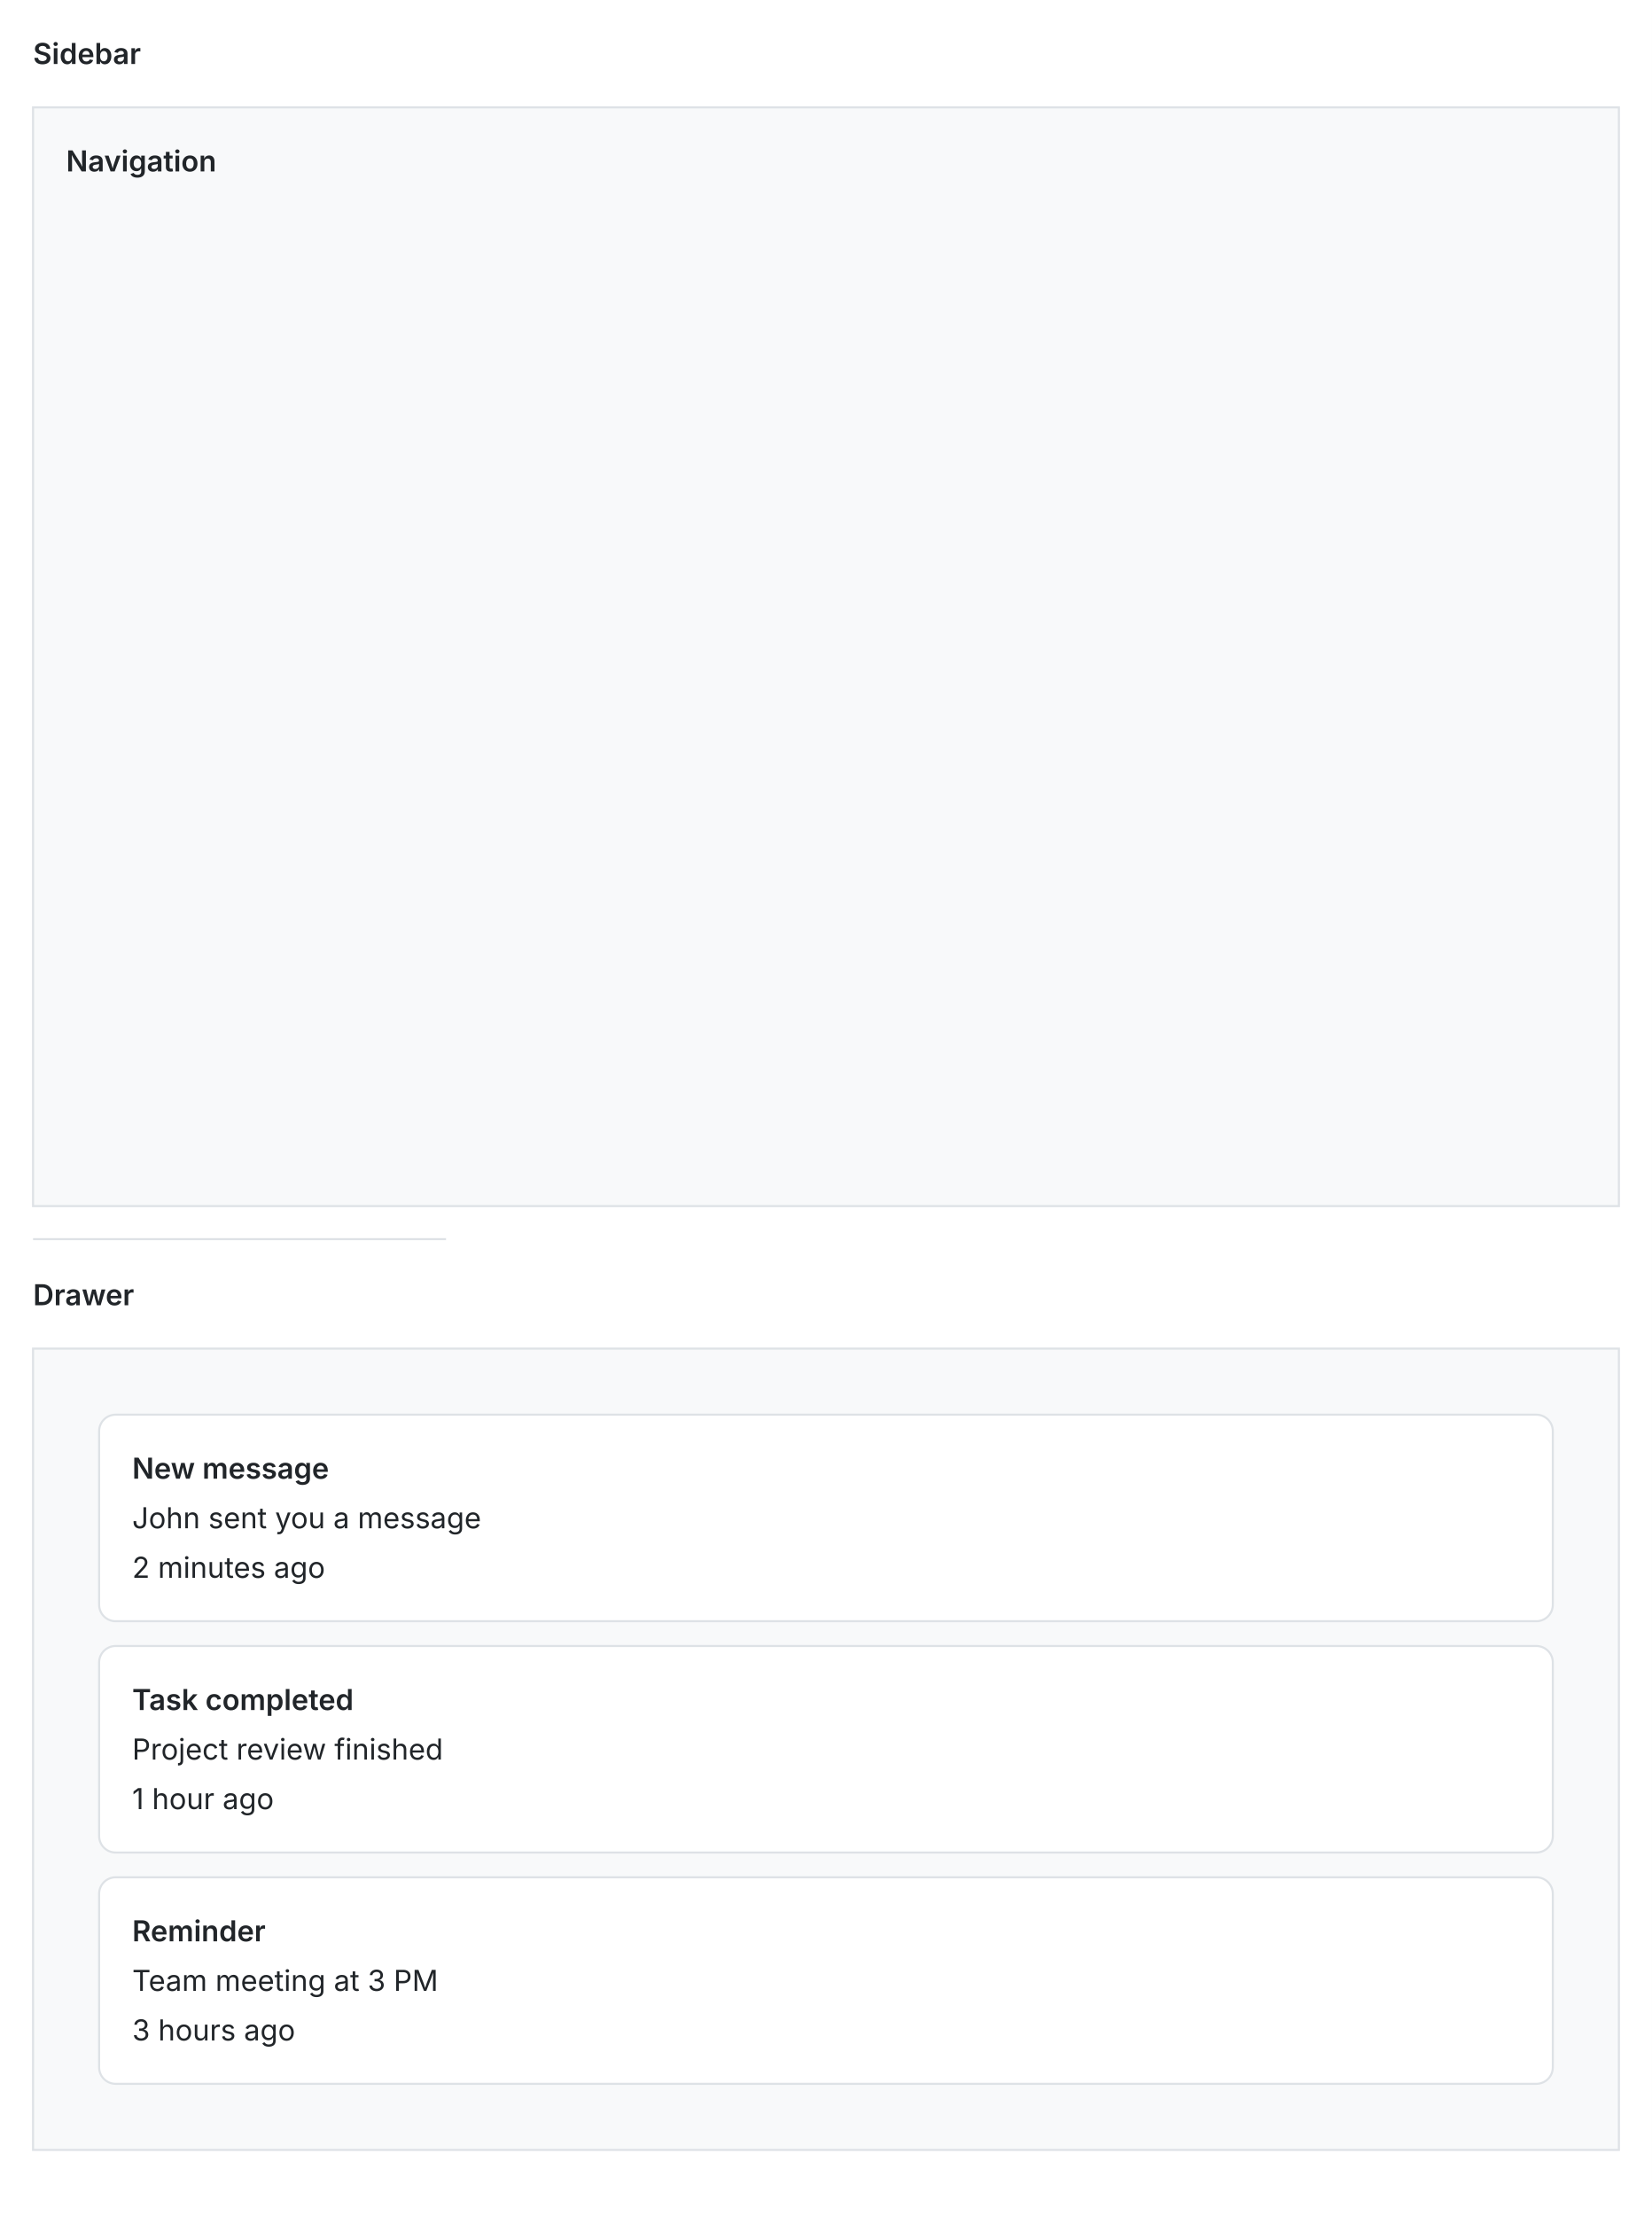
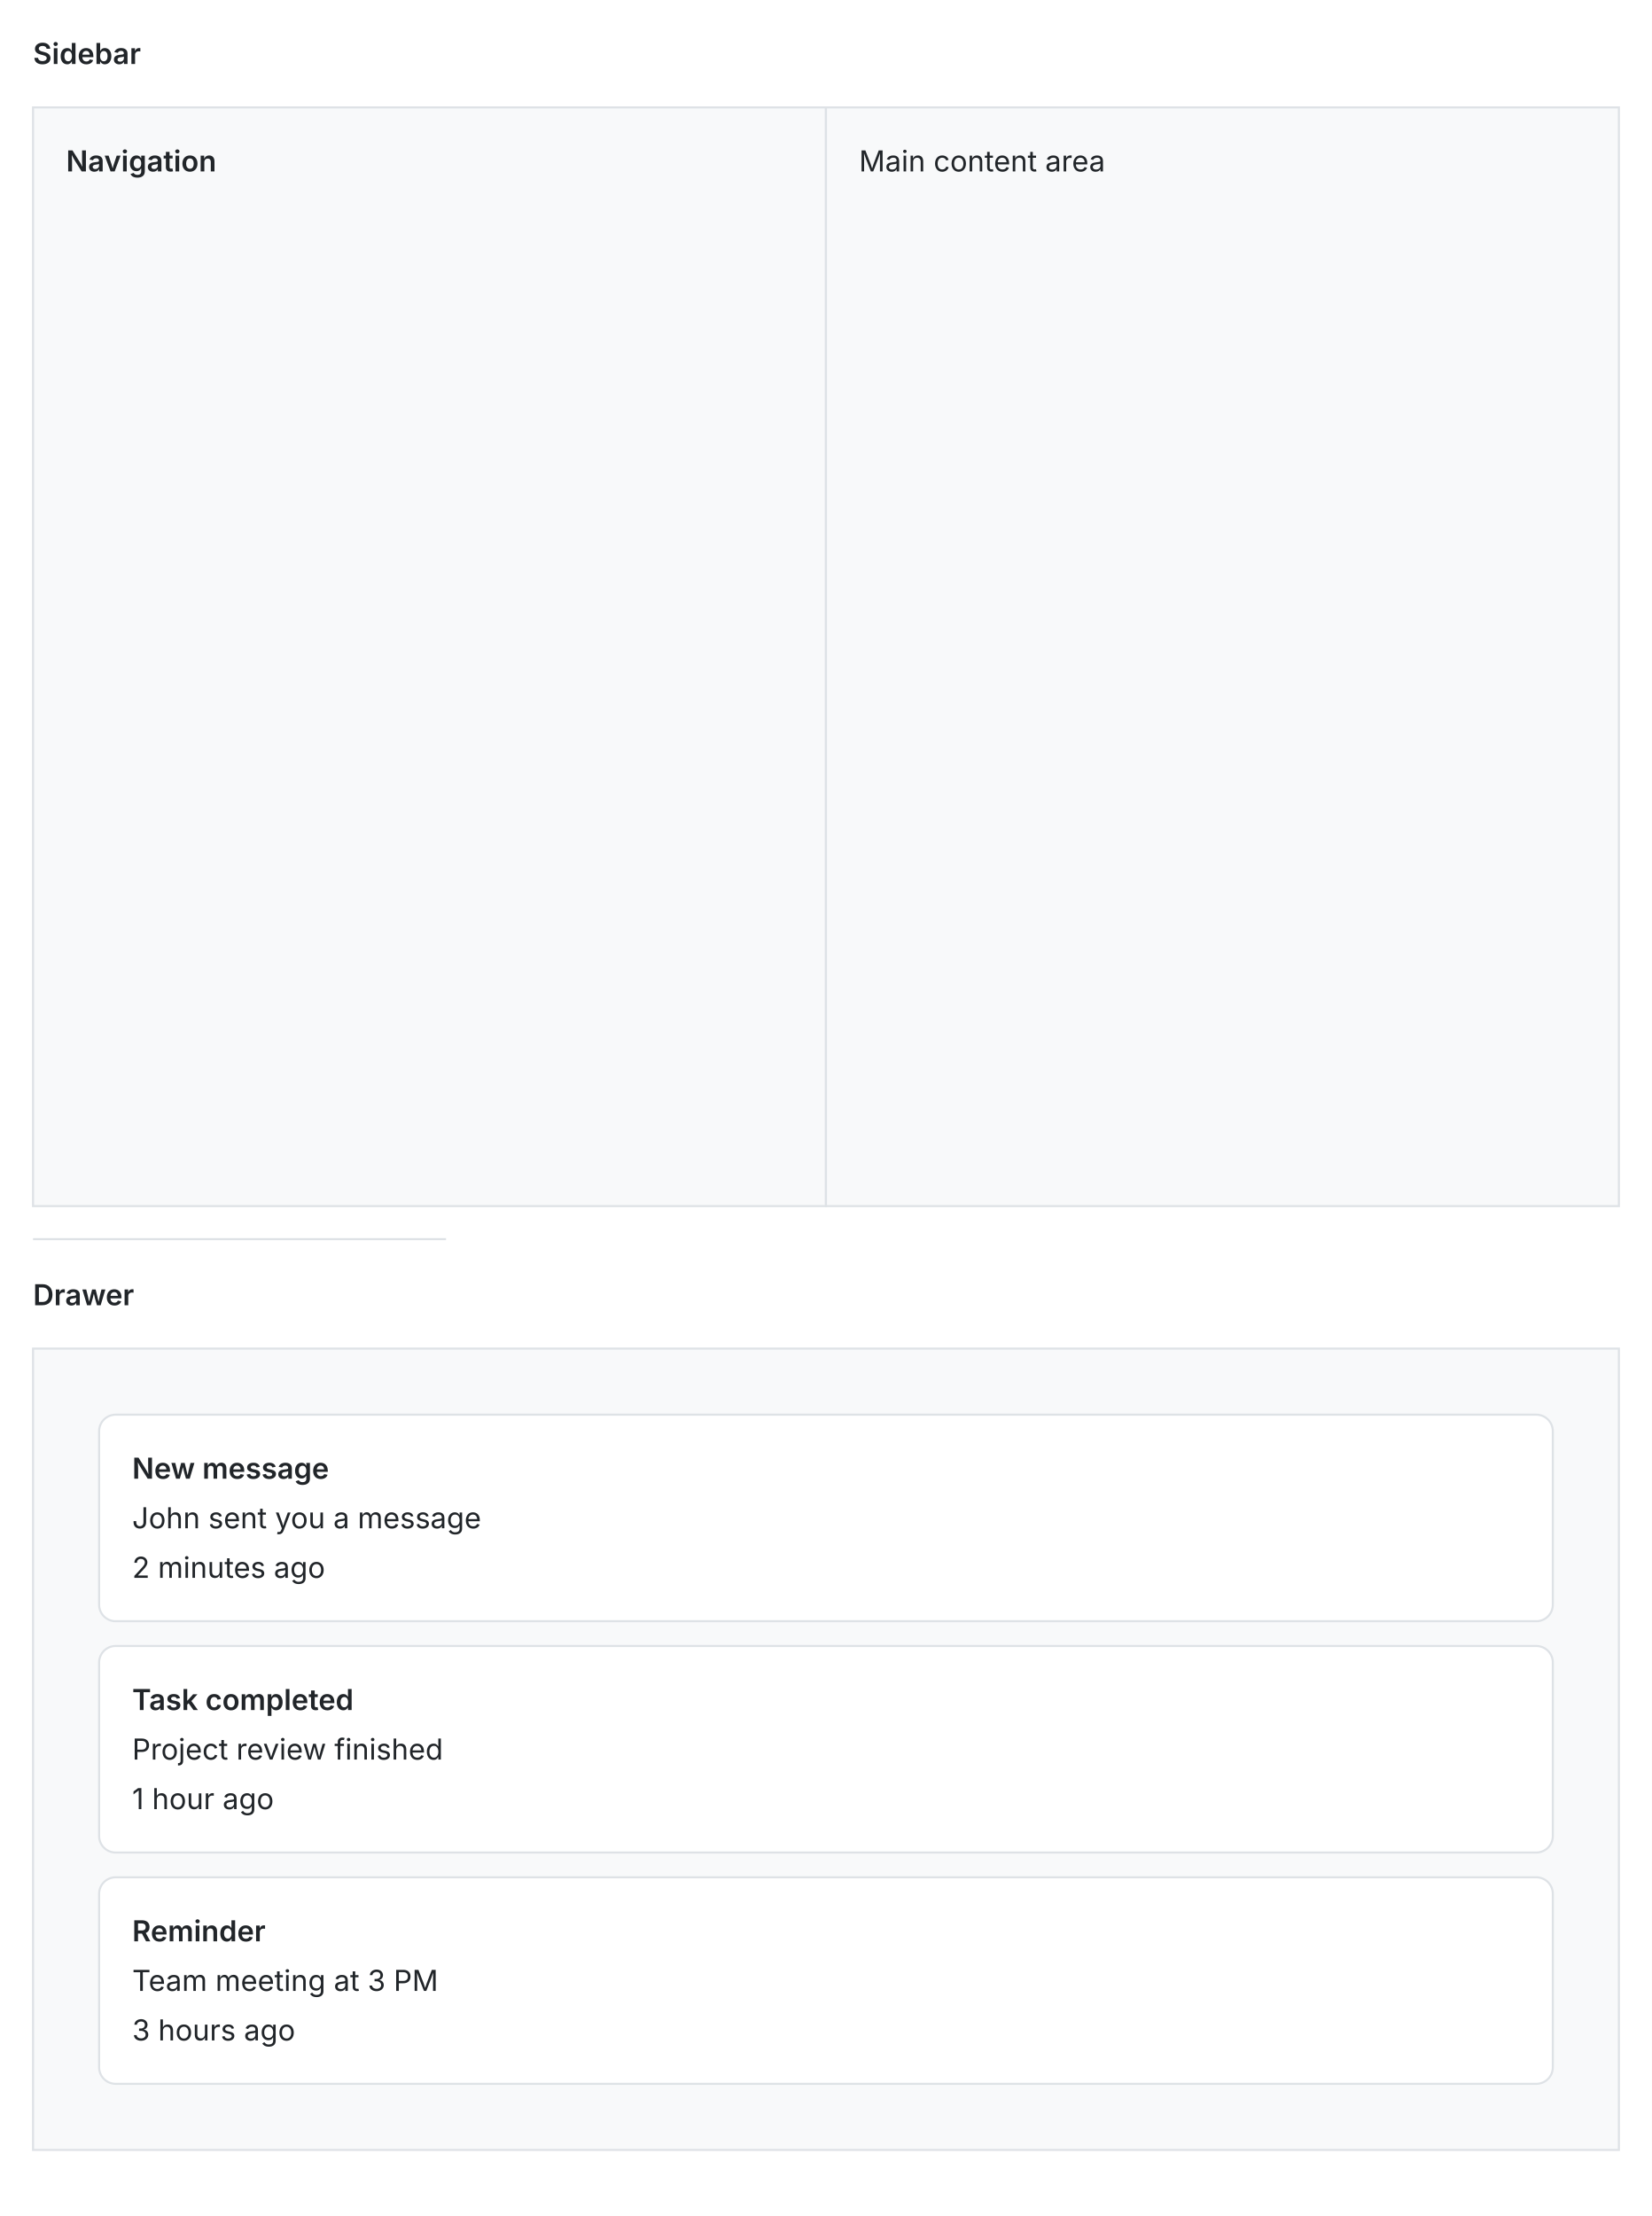
<svg xmlns="http://www.w3.org/2000/svg" width="800" height="1073" viewBox="0 0 800 1073" role="img">
  <style>
    .wire-text { font-family: system-ui, -apple-system, sans-serif; font-size: 14px; fill: #212529; }
    .wire-text-secondary { fill: #6c757d; }
    .wire-text-disabled { fill: #adb5bd; }
    .wire-text-bold { font-weight: 600; }
    .wire-text-small { font-size: 12px; }
    .wire-text-large { font-size: 18px; }
  </style>
  <rect width="100%" height="100%" fill="#ffffff" />
-   <text x="16" y="31" class="wire-text wire-text-bold">Sidebar</text>
-   <rect x="16" y="52" width="768" height="532" fill="#f8f9fa" stroke="#dee2e6" stroke-width="1" />
-   <text x="32" y="83" class="wire-text wire-text-bold">Navigation</text>
-   <rect x="784" y="52" width="0" height="532" fill="#f8f9fa" stroke="#dee2e6" stroke-width="1" />
-   <text x="800" y="83" class="wire-text">Main content area</text>
-   <line x1="16" y1="600" x2="216" y2="600" stroke="#dee2e6" stroke-width="1" />
-   <text x="16" y="632" class="wire-text wire-text-bold">Drawer</text>
+   <g role="group" aria-label="**Sidebar**">
+     <text x="16" y="31" class="wire-text wire-text-bold">Sidebar</text>
+   </g>
+   <rect x="16" y="52" width="384" height="532" fill="#f8f9fa" stroke="#dee2e6" stroke-width="1" />
+   <g role="group" aria-label="**Navigation**">
+     <text x="32" y="83" class="wire-text wire-text-bold">Navigation</text>
+   </g>
+   <rect x="400" y="52" width="384" height="532" fill="#f8f9fa" stroke="#dee2e6" stroke-width="1" />
+   <g role="group" aria-label="Main content area">
+     <text x="416" y="83" class="wire-text">Main content area</text>
+   </g>
+   <g role="group">
+     <line x1="16" y1="600" x2="216" y2="600" stroke="#dee2e6" stroke-width="1" />
+   </g>
+   <g role="group" aria-label="**Drawer**">
+     <text x="16" y="632" class="wire-text wire-text-bold">Drawer</text>
+   </g>
  <rect x="16" y="653" width="768" height="388" fill="#f8f9fa" stroke="#dee2e6" stroke-width="1" />
  <rect x="48" y="685" width="704" height="100" rx="8" fill="#ffffff" stroke="#dee2e6" stroke-width="1" filter="url(#shadow)" />
-   <text x="64" y="716" class="wire-text wire-text-bold">New message</text>
-   <text x="64" y="740" class="wire-text">John sent you a message</text>
-   <text x="64" y="764" class="wire-text">2 minutes ago</text>
+   <g role="group" aria-label="**New message**">
+     <text x="64" y="716" class="wire-text wire-text-bold">New message</text>
+   </g>
+   <g role="group" aria-label="John sent you a message">
+     <text x="64" y="740" class="wire-text">John sent you a message</text>
+   </g>
+   <g role="group" aria-label="2 minutes ago">
+     <text x="64" y="764" class="wire-text">2 minutes ago</text>
+   </g>
  <rect x="48" y="797" width="704" height="100" rx="8" fill="#ffffff" stroke="#dee2e6" stroke-width="1" filter="url(#shadow)" />
-   <text x="64" y="828" class="wire-text wire-text-bold">Task completed</text>
-   <text x="64" y="852" class="wire-text">Project review finished</text>
-   <text x="64" y="876" class="wire-text">1 hour ago</text>
+   <g role="group" aria-label="**Task completed**">
+     <text x="64" y="828" class="wire-text wire-text-bold">Task completed</text>
+   </g>
+   <g role="group" aria-label="Project review finished">
+     <text x="64" y="852" class="wire-text">Project review finished</text>
+   </g>
+   <g role="group" aria-label="1 hour ago">
+     <text x="64" y="876" class="wire-text">1 hour ago</text>
+   </g>
  <rect x="48" y="909" width="704" height="100" rx="8" fill="#ffffff" stroke="#dee2e6" stroke-width="1" filter="url(#shadow)" />
-   <text x="64" y="940" class="wire-text wire-text-bold">Reminder</text>
-   <text x="64" y="964" class="wire-text">Team meeting at 3 PM</text>
-   <text x="64" y="988" class="wire-text">3 hours ago</text>
+   <g role="group" aria-label="**Reminder**">
+     <text x="64" y="940" class="wire-text wire-text-bold">Reminder</text>
+   </g>
+   <g role="group" aria-label="Team meeting at 3 PM">
+     <text x="64" y="964" class="wire-text">Team meeting at 3 PM</text>
+   </g>
+   <g role="group" aria-label="3 hours ago">
+     <text x="64" y="988" class="wire-text">3 hours ago</text>
+   </g>
</svg>
